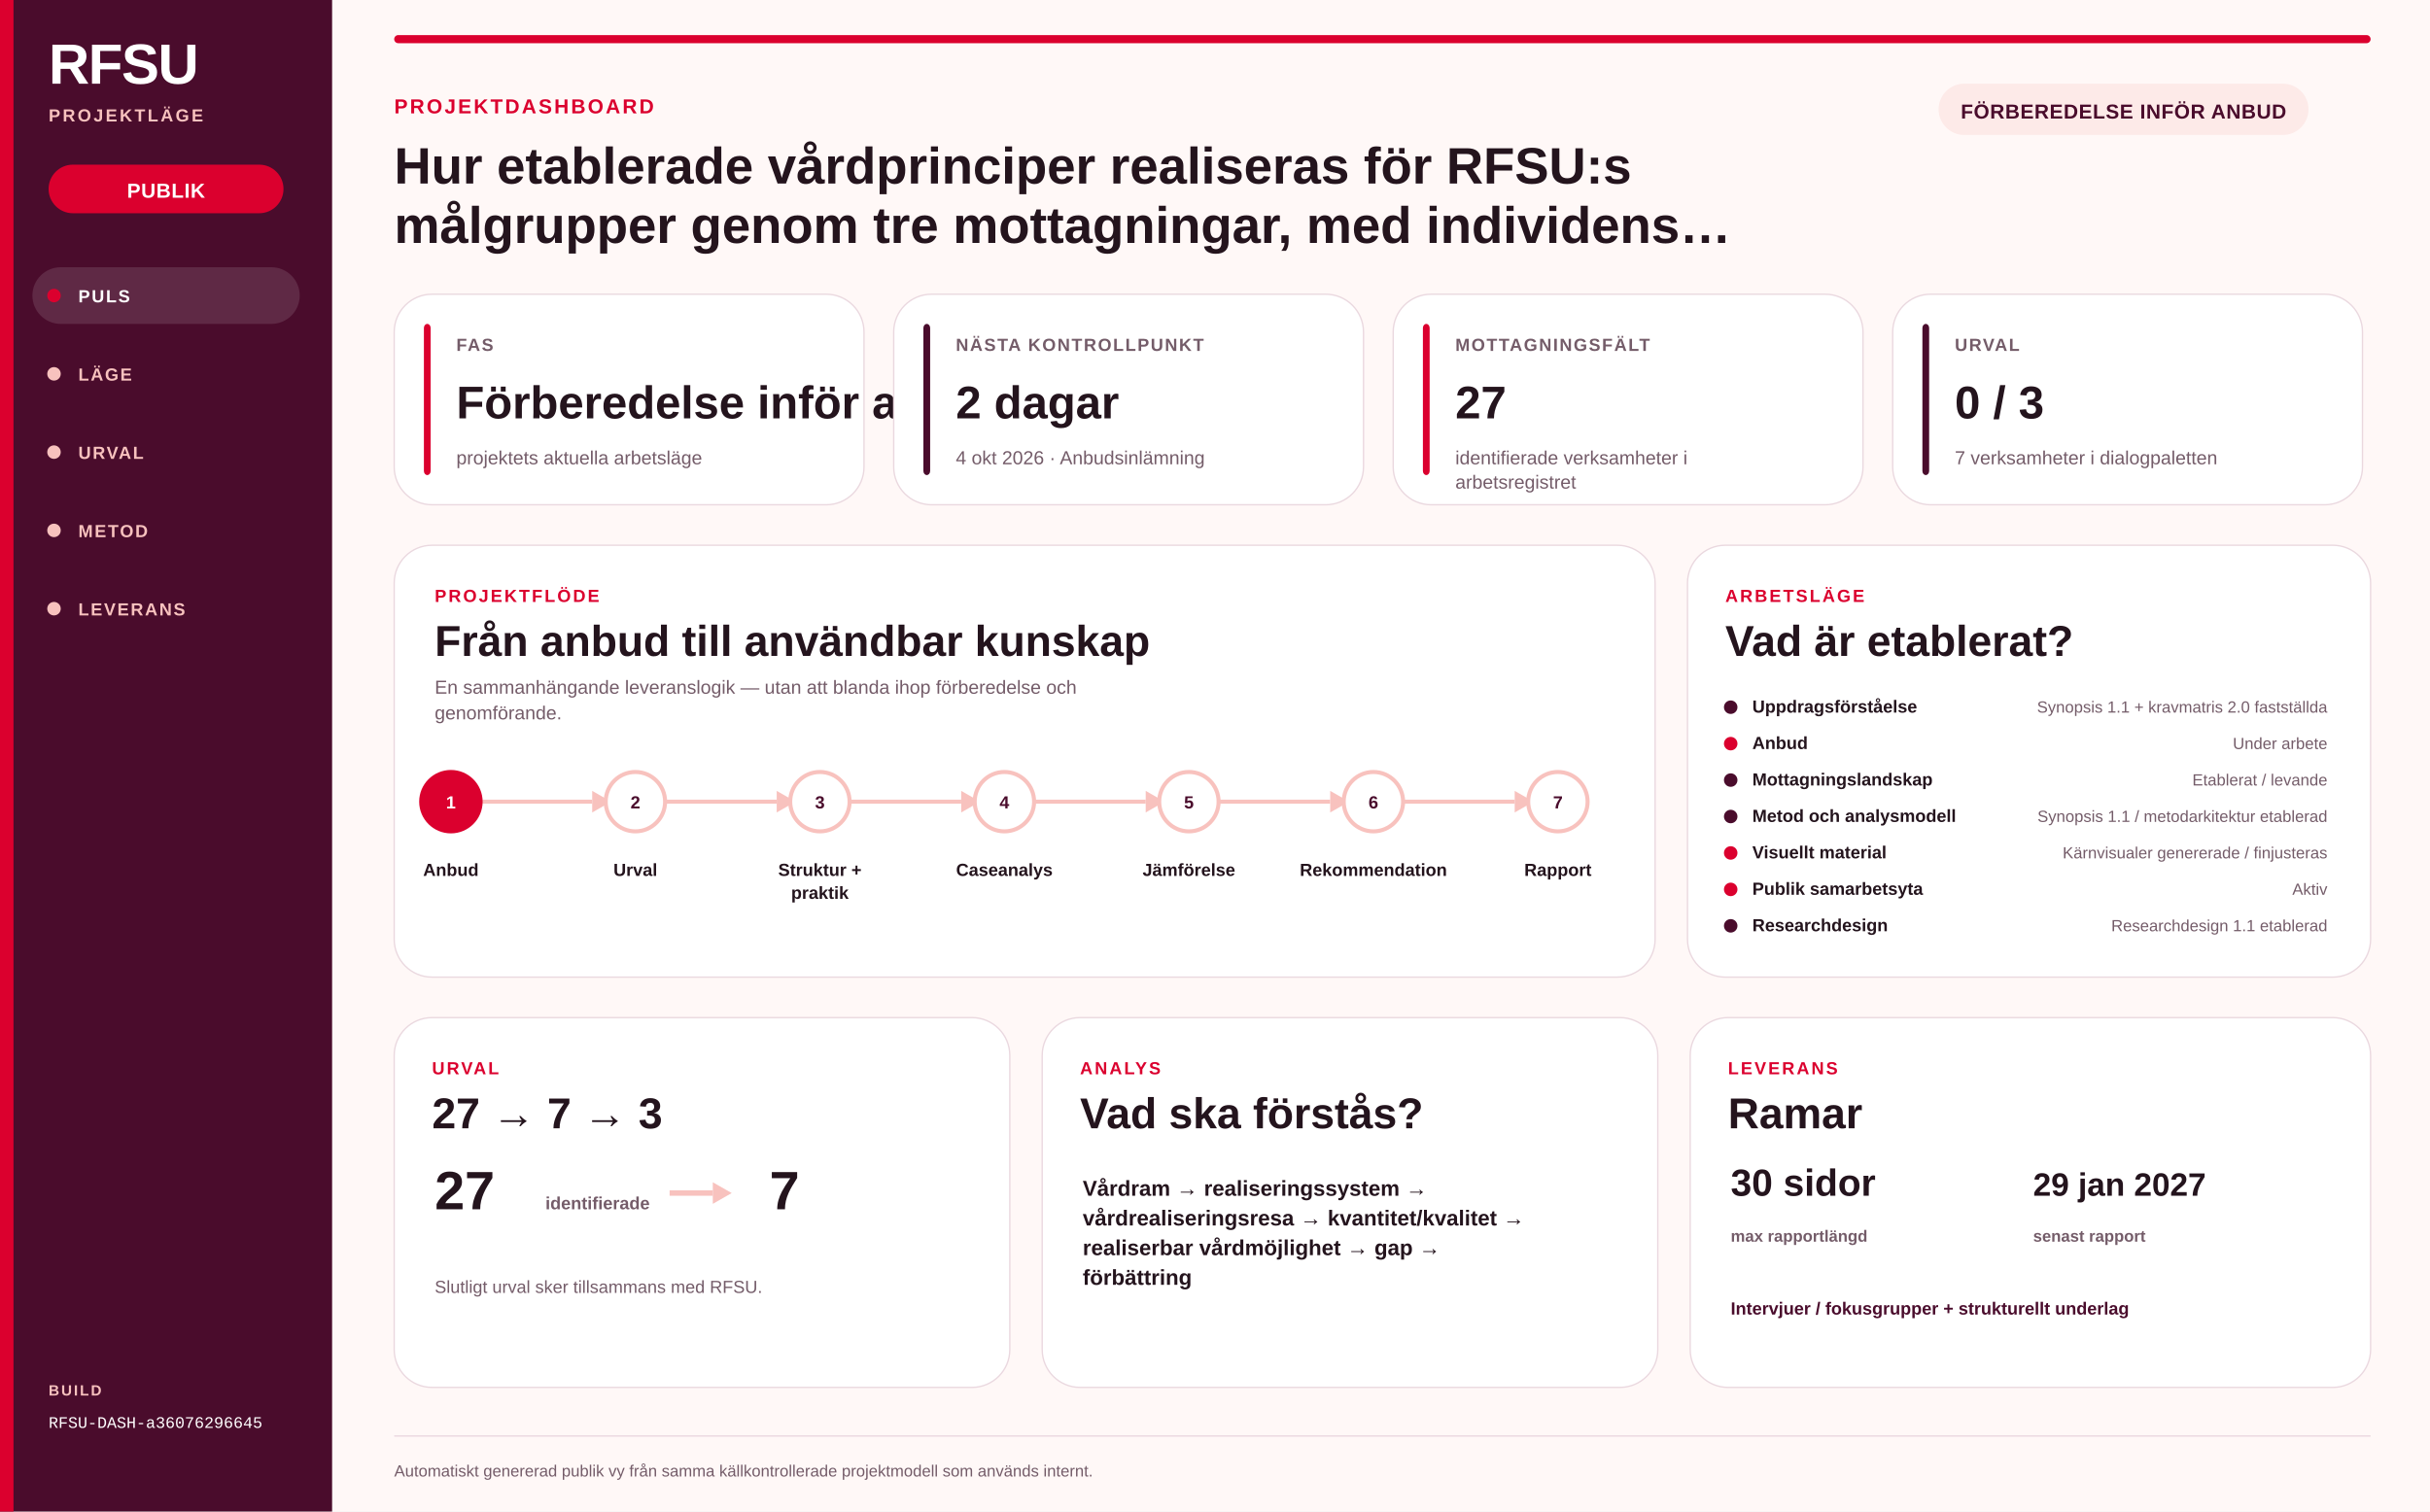
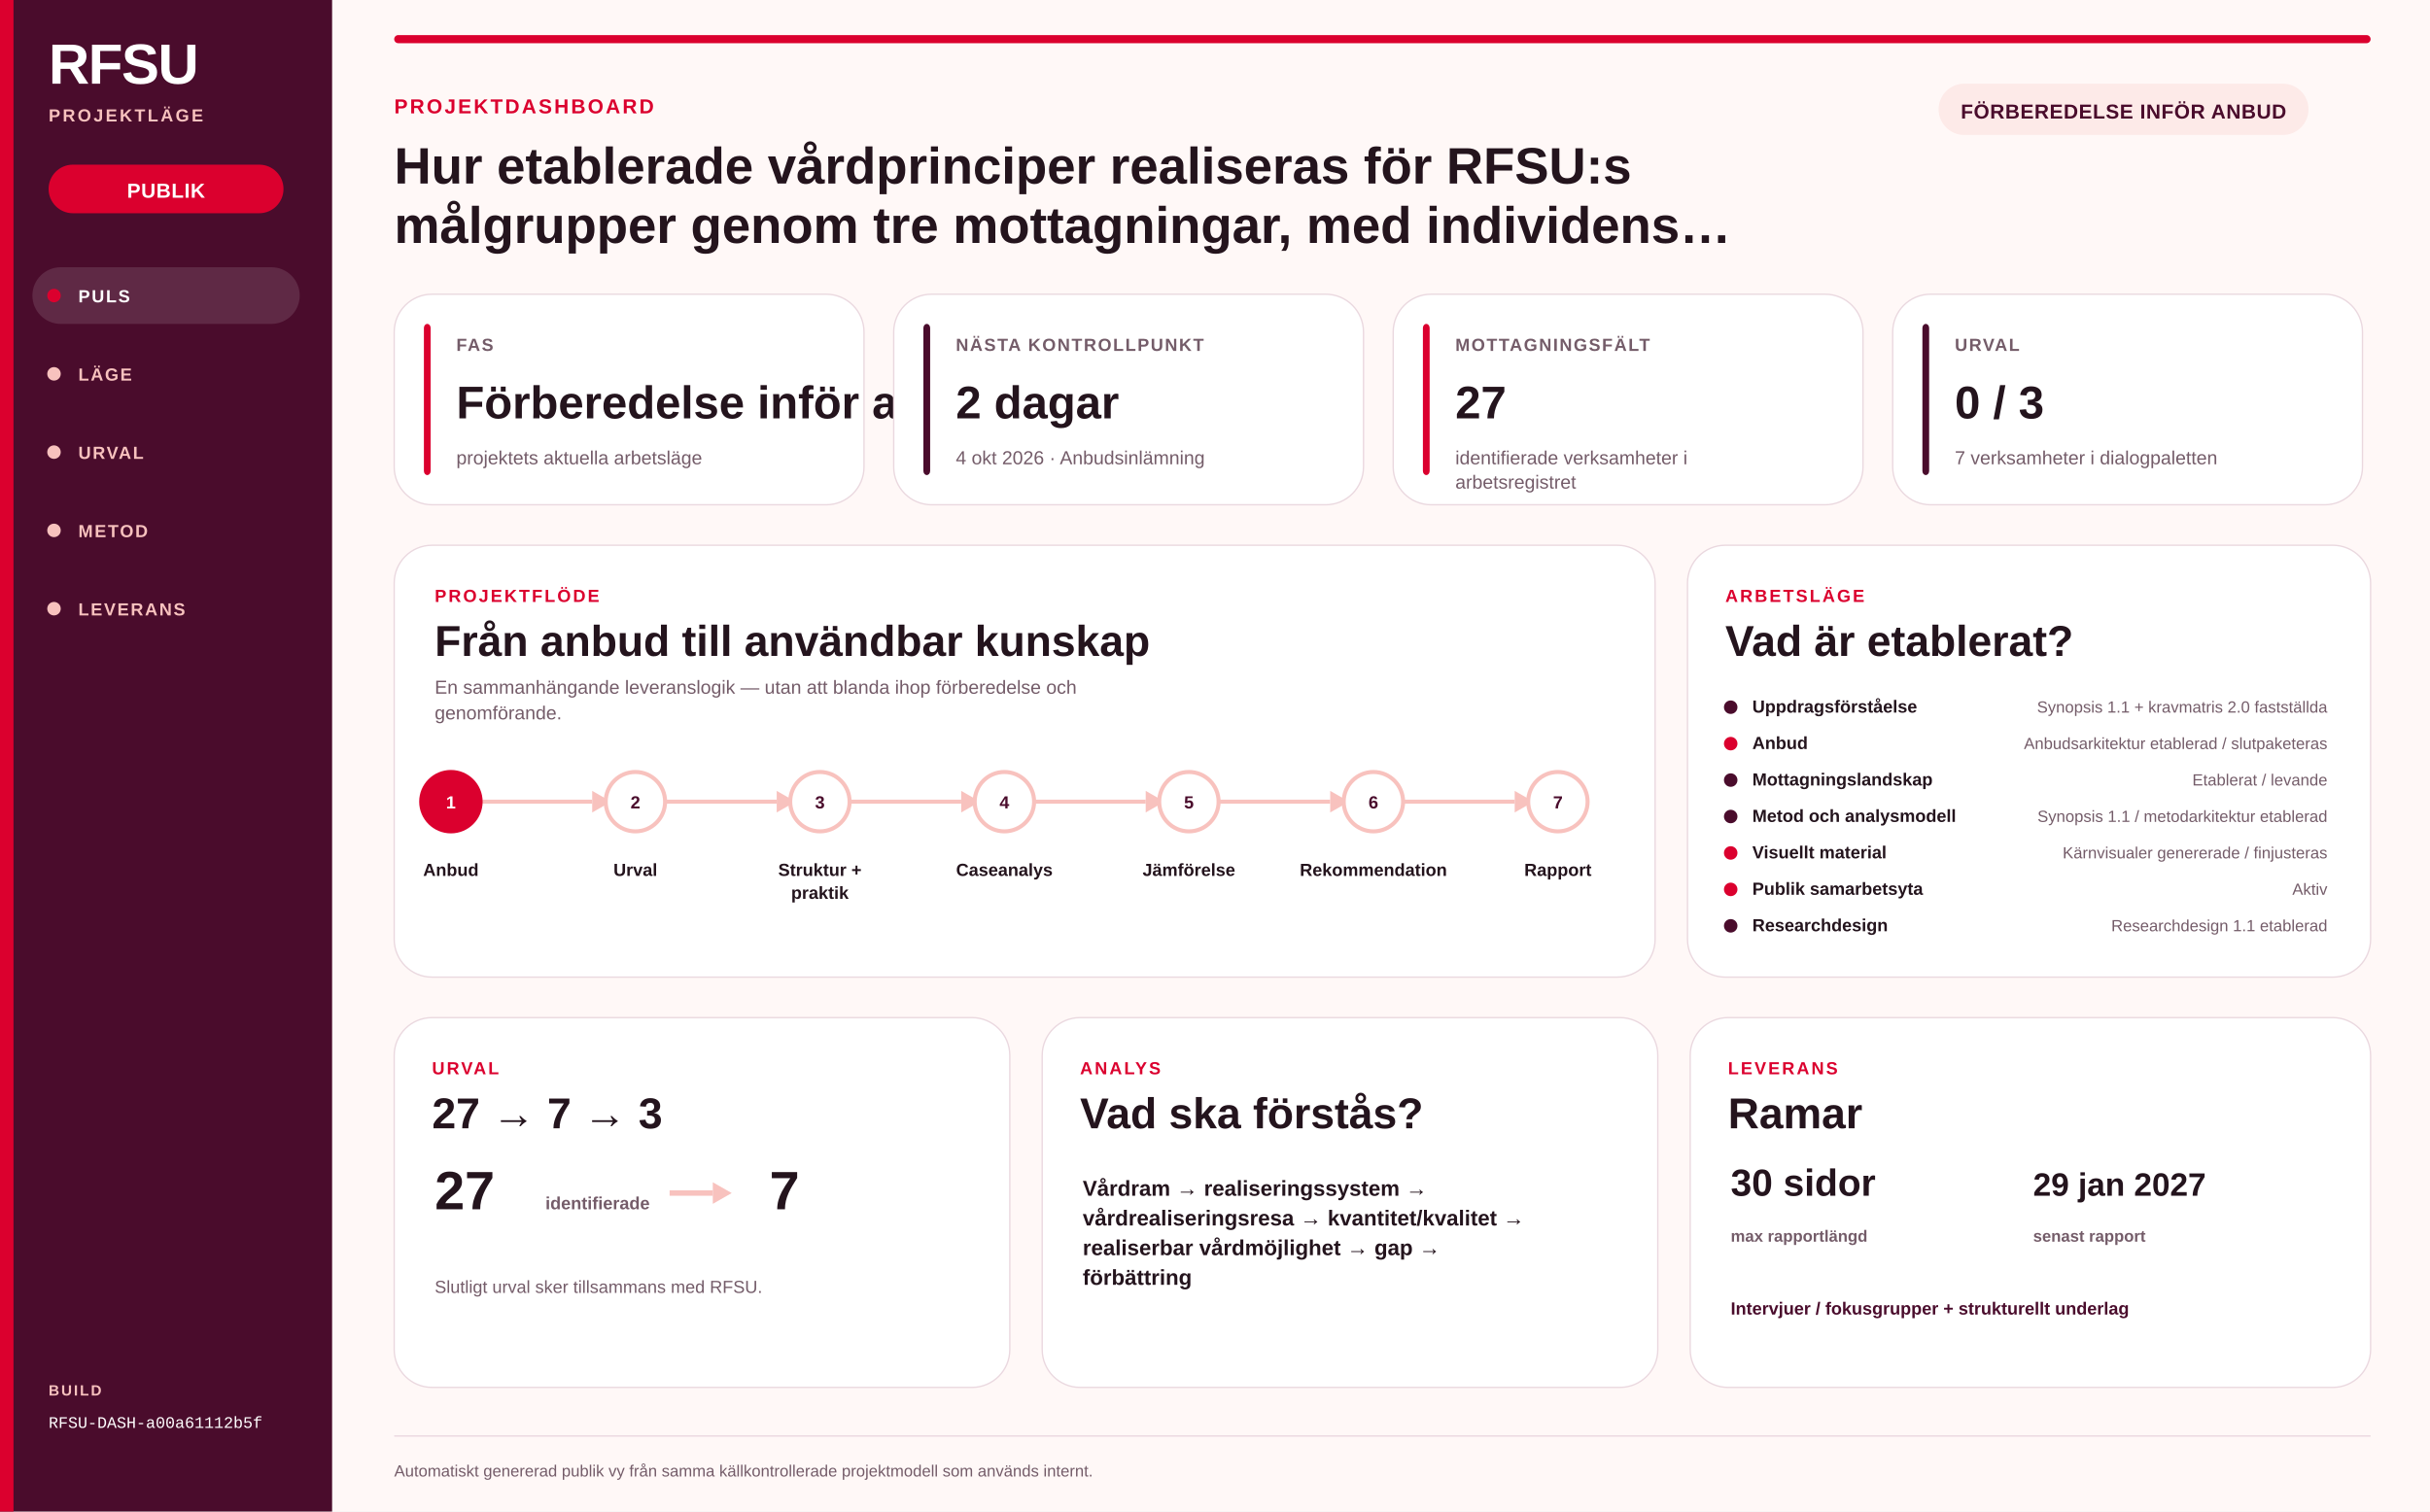
<svg xmlns="http://www.w3.org/2000/svg" width="1800" height="1120" viewBox="0 0 1800 1120" role="img" aria-labelledby="svg-title svg-desc">
  <rect width="1800" height="1120" fill="#FFF8F7" />
  <rect x="0" y="0" width="246" height="1120" fill="#4A0C2C" opacity="1" />
  <rect x="0" y="0" width="10" height="1120" fill="#DB002E" opacity="1" />
  <text x="36" y="62" font-family="Arial Narrow, Helvetica Neue Condensed, Arial, sans-serif" font-size="42" font-weight="900" fill="#FFFFFF" text-anchor="start" letter-spacing="-1" opacity="1">RFSU</text>
  <text x="36" y="90" font-family="Arial, Helvetica Neue, sans-serif" font-size="13" font-weight="800" fill="#F8C2BE" text-anchor="start" letter-spacing="1.7" opacity="1">PROJEKTLÄGE</text>
  <rect x="36" y="122" width="174" height="36" fill="#DB002E" opacity="1" rx="18.0" />
  <text x="123.0" y="146.48" font-family="Arial, Helvetica Neue, sans-serif" font-size="15" font-weight="700" fill="#FFFFFF" text-anchor="middle" letter-spacing="0.4" opacity="1">PUBLIK</text>
  <rect x="24" y="198" width="198" height="42" fill="#FFFFFF" opacity="0.12" rx="21" />
  <circle cx="40" cy="219" r="5" fill="#DB002E" />
  <text x="58" y="224" font-family="Arial, Helvetica Neue, sans-serif" font-size="13" font-weight="700" fill="#FFFFFF" text-anchor="start" letter-spacing="1.2" opacity="1">PULS</text>
  <circle cx="40" cy="277" r="5" fill="#F8C2BE" />
  <text x="58" y="282" font-family="Arial, Helvetica Neue, sans-serif" font-size="13" font-weight="700" fill="#F8C2BE" text-anchor="start" letter-spacing="1.2" opacity="1">LÄGE</text>
  <circle cx="40" cy="335" r="5" fill="#F8C2BE" />
  <text x="58" y="340" font-family="Arial, Helvetica Neue, sans-serif" font-size="13" font-weight="700" fill="#F8C2BE" text-anchor="start" letter-spacing="1.2" opacity="1">URVAL</text>
  <circle cx="40" cy="393" r="5" fill="#F8C2BE" />
  <text x="58" y="398" font-family="Arial, Helvetica Neue, sans-serif" font-size="13" font-weight="700" fill="#F8C2BE" text-anchor="start" letter-spacing="1.2" opacity="1">METOD</text>
  <circle cx="40" cy="451" r="5" fill="#F8C2BE" />
  <text x="58" y="456" font-family="Arial, Helvetica Neue, sans-serif" font-size="13" font-weight="700" fill="#F8C2BE" text-anchor="start" letter-spacing="1.2" opacity="1">LEVERANS</text>
  <text x="36" y="1034" font-family="Arial, Helvetica Neue, sans-serif" font-size="11" font-weight="700" fill="#F8C2BE" text-anchor="start" letter-spacing="1.4" opacity="1">BUILD</text>
-   <text x="36" y="1058" font-family="SFMono-Regular, Consolas, Liberation Mono, monospace" font-size="12" font-weight="500" fill="#FFFFFF" text-anchor="start" letter-spacing="0" opacity="1">RFSU-DASH-a36076296645</text>
+   <text x="36" y="1058" font-family="SFMono-Regular, Consolas, Liberation Mono, monospace" font-size="12" font-weight="500" fill="#FFFFFF" text-anchor="start" letter-spacing="0" opacity="1">RFSU-DASH-a00a61112b5f</text>
  <rect x="292" y="26" width="1464" height="6" fill="#DB002E" opacity="1" rx="3" />
  <text x="292" y="84" font-family="Arial, Helvetica Neue, sans-serif" font-size="15" font-weight="800" fill="#DB002E" text-anchor="start" letter-spacing="1.6" opacity="1">PROJEKTDASHBOARD</text>
  <text x="292" y="136" font-family="Arial Narrow, Helvetica Neue Condensed, Arial, sans-serif" font-size="38" font-weight="850" fill="#24141D" text-anchor="start" letter-spacing="0" opacity="1">Hur etablerade vårdprinciper realiseras för RFSU:s</text>
  <text x="292" y="180" font-family="Arial Narrow, Helvetica Neue Condensed, Arial, sans-serif" font-size="38" font-weight="850" fill="#24141D" text-anchor="start" letter-spacing="0" opacity="1">målgrupper genom tre mottagningar, med individens…</text>
  <rect x="1436" y="62" width="274" height="38" fill="#FDEAE8" opacity="1" rx="19.0" />
  <text x="1573.0" y="87.84" font-family="Arial, Helvetica Neue, sans-serif" font-size="15" font-weight="700" fill="#4A0C2C" text-anchor="middle" letter-spacing="0.4" opacity="1">FÖRBEREDELSE INFÖR ANBUD</text>
  <rect x="292" y="218" width="348" height="156" fill="#FFFFFF" opacity="1" rx="28" stroke="#EAD8DF" stroke-width="1" />
  <rect x="314" y="240" width="5" height="112" fill="#DB002E" opacity="1" rx="3" />
  <text x="338" y="260" font-family="Arial, Helvetica Neue, sans-serif" font-size="13" font-weight="700" fill="#745C69" text-anchor="start" letter-spacing="1.1" opacity="1">FAS</text>
  <text x="338" y="310" font-family="Arial Narrow, Helvetica Neue Condensed, Arial, sans-serif" font-size="34" font-weight="800" fill="#24141D" text-anchor="start" letter-spacing="0" opacity="1">Förberedelse inför anbud</text>
  <text x="338" y="344" font-family="Arial, Helvetica Neue, sans-serif" font-size="14" font-weight="400" fill="#745C69" text-anchor="start" letter-spacing="0" opacity="1">projektets aktuella arbetsläge</text>
  <rect x="662" y="218" width="348" height="156" fill="#FFFFFF" opacity="1" rx="28" stroke="#EAD8DF" stroke-width="1" />
  <rect x="684" y="240" width="5" height="112" fill="#4A0C2C" opacity="1" rx="3" />
  <text x="708" y="260" font-family="Arial, Helvetica Neue, sans-serif" font-size="13" font-weight="700" fill="#745C69" text-anchor="start" letter-spacing="1.1" opacity="1">NÄSTA KONTROLLPUNKT</text>
  <text x="708" y="310" font-family="Arial Narrow, Helvetica Neue Condensed, Arial, sans-serif" font-size="34" font-weight="800" fill="#24141D" text-anchor="start" letter-spacing="0" opacity="1">2 dagar</text>
  <text x="708" y="344" font-family="Arial, Helvetica Neue, sans-serif" font-size="14" font-weight="400" fill="#745C69" text-anchor="start" letter-spacing="0" opacity="1">4 okt 2026 · Anbudsinlämning</text>
  <rect x="1032" y="218" width="348" height="156" fill="#FFFFFF" opacity="1" rx="28" stroke="#EAD8DF" stroke-width="1" />
  <rect x="1054" y="240" width="5" height="112" fill="#DB002E" opacity="1" rx="3" />
  <text x="1078" y="260" font-family="Arial, Helvetica Neue, sans-serif" font-size="13" font-weight="700" fill="#745C69" text-anchor="start" letter-spacing="1.1" opacity="1">MOTTAGNINGSFÄLT</text>
  <text x="1078" y="310" font-family="Arial Narrow, Helvetica Neue Condensed, Arial, sans-serif" font-size="34" font-weight="800" fill="#24141D" text-anchor="start" letter-spacing="0" opacity="1">27</text>
  <text x="1078" y="344" font-family="Arial, Helvetica Neue, sans-serif" font-size="14" font-weight="400" fill="#745C69" text-anchor="start" letter-spacing="0" opacity="1">identifierade verksamheter i</text>
  <text x="1078" y="362" font-family="Arial, Helvetica Neue, sans-serif" font-size="14" font-weight="400" fill="#745C69" text-anchor="start" letter-spacing="0" opacity="1">arbetsregistret</text>
  <rect x="1402" y="218" width="348" height="156" fill="#FFFFFF" opacity="1" rx="28" stroke="#EAD8DF" stroke-width="1" />
  <rect x="1424" y="240" width="5" height="112" fill="#4A0C2C" opacity="1" rx="3" />
  <text x="1448" y="260" font-family="Arial, Helvetica Neue, sans-serif" font-size="13" font-weight="700" fill="#745C69" text-anchor="start" letter-spacing="1.1" opacity="1">URVAL</text>
  <text x="1448" y="310" font-family="Arial Narrow, Helvetica Neue Condensed, Arial, sans-serif" font-size="34" font-weight="800" fill="#24141D" text-anchor="start" letter-spacing="0" opacity="1">0 / 3</text>
  <text x="1448" y="344" font-family="Arial, Helvetica Neue, sans-serif" font-size="14" font-weight="400" fill="#745C69" text-anchor="start" letter-spacing="0" opacity="1">7 verksamheter i dialogpaletten</text>
  <rect x="292" y="404" width="934" height="320" fill="#FFFFFF" opacity="1" rx="28" stroke="#EAD8DF" stroke-width="1" />
  <text x="322" y="446" font-family="Arial, Helvetica Neue, sans-serif" font-size="13" font-weight="800" fill="#DB002E" text-anchor="start" letter-spacing="1.5" opacity="1">PROJEKTFLÖDE</text>
  <text x="322" y="486" font-family="Arial Narrow, Helvetica Neue Condensed, Arial, sans-serif" font-size="32" font-weight="800" fill="#24141D" text-anchor="start" letter-spacing="0" opacity="1">Från anbud till användbar kunskap</text>
  <text x="322" y="514" font-family="Arial, Helvetica Neue, sans-serif" font-size="14" font-weight="400" fill="#745C69" text-anchor="start" letter-spacing="0" opacity="1">En sammanhängande leveranslogik — utan att blanda ihop förberedelse och</text>
  <text x="322" y="533" font-family="Arial, Helvetica Neue, sans-serif" font-size="14" font-weight="400" fill="#745C69" text-anchor="start" letter-spacing="0" opacity="1">genomförande.</text>
  <line x1="352.0" y1="594" x2="438.667" y2="594" stroke="#F8C2BE" stroke-width="3" opacity="1" />
  <path d="M 438.667 586 L 452.667 594 L 438.667 602 Z" fill="#F8C2BE" />
  <circle cx="334.0" cy="594" r="22" fill="#DB002E" stroke="#DB002E" stroke-width="3" />
  <text x="334.0" y="599" font-family="Arial, Helvetica Neue, sans-serif" font-size="13" font-weight="800" fill="#FFFFFF" text-anchor="middle" letter-spacing="0" opacity="1">1</text>
  <text x="334.0" y="649" font-family="Arial, Helvetica Neue, sans-serif" font-size="13" font-weight="700" fill="#24141D" text-anchor="middle" letter-spacing="0" opacity="1">Anbud</text>
  <line x1="488.667" y1="594" x2="575.333" y2="594" stroke="#F8C2BE" stroke-width="3" opacity="1" />
  <path d="M 575.333 586 L 589.333 594 L 575.333 602 Z" fill="#F8C2BE" />
  <circle cx="470.667" cy="594" r="22" fill="#FFFFFF" stroke="#F8C2BE" stroke-width="3" />
  <text x="470.667" y="599" font-family="Arial, Helvetica Neue, sans-serif" font-size="13" font-weight="800" fill="#4A0C2C" text-anchor="middle" letter-spacing="0" opacity="1">2</text>
  <text x="470.667" y="649" font-family="Arial, Helvetica Neue, sans-serif" font-size="13" font-weight="700" fill="#24141D" text-anchor="middle" letter-spacing="0" opacity="1">Urval</text>
  <line x1="625.333" y1="594" x2="712" y2="594" stroke="#F8C2BE" stroke-width="3" opacity="1" />
  <path d="M 712 586 L 726 594 L 712 602 Z" fill="#F8C2BE" />
  <circle cx="607.333" cy="594" r="22" fill="#FFFFFF" stroke="#F8C2BE" stroke-width="3" />
  <text x="607.333" y="599" font-family="Arial, Helvetica Neue, sans-serif" font-size="13" font-weight="800" fill="#4A0C2C" text-anchor="middle" letter-spacing="0" opacity="1">3</text>
  <text x="607.333" y="649" font-family="Arial, Helvetica Neue, sans-serif" font-size="13" font-weight="700" fill="#24141D" text-anchor="middle" letter-spacing="0" opacity="1">Struktur +</text>
  <text x="607.333" y="666" font-family="Arial, Helvetica Neue, sans-serif" font-size="13" font-weight="700" fill="#24141D" text-anchor="middle" letter-spacing="0" opacity="1">praktik</text>
  <line x1="762.0" y1="594" x2="848.667" y2="594" stroke="#F8C2BE" stroke-width="3" opacity="1" />
  <path d="M 848.667 586 L 862.667 594 L 848.667 602 Z" fill="#F8C2BE" />
  <circle cx="744.0" cy="594" r="22" fill="#FFFFFF" stroke="#F8C2BE" stroke-width="3" />
  <text x="744.0" y="599" font-family="Arial, Helvetica Neue, sans-serif" font-size="13" font-weight="800" fill="#4A0C2C" text-anchor="middle" letter-spacing="0" opacity="1">4</text>
  <text x="744.0" y="649" font-family="Arial, Helvetica Neue, sans-serif" font-size="13" font-weight="700" fill="#24141D" text-anchor="middle" letter-spacing="0" opacity="1">Caseanalys</text>
  <line x1="898.667" y1="594" x2="985.333" y2="594" stroke="#F8C2BE" stroke-width="3" opacity="1" />
  <path d="M 985.333 586 L 999.333 594 L 985.333 602 Z" fill="#F8C2BE" />
  <circle cx="880.667" cy="594" r="22" fill="#FFFFFF" stroke="#F8C2BE" stroke-width="3" />
  <text x="880.667" y="599" font-family="Arial, Helvetica Neue, sans-serif" font-size="13" font-weight="800" fill="#4A0C2C" text-anchor="middle" letter-spacing="0" opacity="1">5</text>
  <text x="880.667" y="649" font-family="Arial, Helvetica Neue, sans-serif" font-size="13" font-weight="700" fill="#24141D" text-anchor="middle" letter-spacing="0" opacity="1">Jämförelse</text>
  <line x1="1035.333" y1="594" x2="1122.0" y2="594" stroke="#F8C2BE" stroke-width="3" opacity="1" />
  <path d="M 1122.0 586 L 1136.0 594 L 1122.0 602 Z" fill="#F8C2BE" />
  <circle cx="1017.333" cy="594" r="22" fill="#FFFFFF" stroke="#F8C2BE" stroke-width="3" />
  <text x="1017.333" y="599" font-family="Arial, Helvetica Neue, sans-serif" font-size="13" font-weight="800" fill="#4A0C2C" text-anchor="middle" letter-spacing="0" opacity="1">6</text>
  <text x="1017.333" y="649" font-family="Arial, Helvetica Neue, sans-serif" font-size="13" font-weight="700" fill="#24141D" text-anchor="middle" letter-spacing="0" opacity="1">Rekommendation</text>
  <circle cx="1154.0" cy="594" r="22" fill="#FFFFFF" stroke="#F8C2BE" stroke-width="3" />
  <text x="1154.0" y="599" font-family="Arial, Helvetica Neue, sans-serif" font-size="13" font-weight="800" fill="#4A0C2C" text-anchor="middle" letter-spacing="0" opacity="1">7</text>
  <text x="1154.0" y="649" font-family="Arial, Helvetica Neue, sans-serif" font-size="13" font-weight="700" fill="#24141D" text-anchor="middle" letter-spacing="0" opacity="1">Rapport</text>
  <rect x="1250" y="404" width="506" height="320" fill="#FFFFFF" opacity="1" rx="28" stroke="#EAD8DF" stroke-width="1" />
  <text x="1278" y="446" font-family="Arial, Helvetica Neue, sans-serif" font-size="13" font-weight="800" fill="#DB002E" text-anchor="start" letter-spacing="1.5" opacity="1">ARBETSLÄGE</text>
  <text x="1278" y="486" font-family="Arial Narrow, Helvetica Neue Condensed, Arial, sans-serif" font-size="32" font-weight="800" fill="#24141D" text-anchor="start" letter-spacing="0" opacity="1">Vad är etablerat?</text>
  <circle cx="1282" cy="524" r="5" fill="#4A0C2C" />
  <text x="1298" y="528" font-family="Arial, Helvetica Neue, sans-serif" font-size="13" font-weight="700" fill="#24141D" text-anchor="start" letter-spacing="0" opacity="1">Uppdragsförståelse</text>
  <text x="1724" y="528" font-family="Arial, Helvetica Neue, sans-serif" font-size="12" font-weight="500" fill="#745C69" text-anchor="end" letter-spacing="0" opacity="1">Synopsis 1.1 + kravmatris 2.0 fastställda</text>
  <circle cx="1282" cy="551" r="5" fill="#DB002E" />
  <text x="1298" y="555" font-family="Arial, Helvetica Neue, sans-serif" font-size="13" font-weight="700" fill="#24141D" text-anchor="start" letter-spacing="0" opacity="1">Anbud</text>
-   <text x="1724" y="555" font-family="Arial, Helvetica Neue, sans-serif" font-size="12" font-weight="500" fill="#745C69" text-anchor="end" letter-spacing="0" opacity="1">Under arbete</text>
+   <text x="1724" y="555" font-family="Arial, Helvetica Neue, sans-serif" font-size="12" font-weight="500" fill="#745C69" text-anchor="end" letter-spacing="0" opacity="1">Anbudsarkitektur etablerad / slutpaketeras</text>
  <circle cx="1282" cy="578" r="5" fill="#4A0C2C" />
  <text x="1298" y="582" font-family="Arial, Helvetica Neue, sans-serif" font-size="13" font-weight="700" fill="#24141D" text-anchor="start" letter-spacing="0" opacity="1">Mottagningslandskap</text>
  <text x="1724" y="582" font-family="Arial, Helvetica Neue, sans-serif" font-size="12" font-weight="500" fill="#745C69" text-anchor="end" letter-spacing="0" opacity="1">Etablerat / levande</text>
  <circle cx="1282" cy="605" r="5" fill="#4A0C2C" />
  <text x="1298" y="609" font-family="Arial, Helvetica Neue, sans-serif" font-size="13" font-weight="700" fill="#24141D" text-anchor="start" letter-spacing="0" opacity="1">Metod och analysmodell</text>
  <text x="1724" y="609" font-family="Arial, Helvetica Neue, sans-serif" font-size="12" font-weight="500" fill="#745C69" text-anchor="end" letter-spacing="0" opacity="1">Synopsis 1.1 / metodarkitektur etablerad</text>
  <circle cx="1282" cy="632" r="5" fill="#DB002E" />
  <text x="1298" y="636" font-family="Arial, Helvetica Neue, sans-serif" font-size="13" font-weight="700" fill="#24141D" text-anchor="start" letter-spacing="0" opacity="1">Visuellt material</text>
  <text x="1724" y="636" font-family="Arial, Helvetica Neue, sans-serif" font-size="12" font-weight="500" fill="#745C69" text-anchor="end" letter-spacing="0" opacity="1">Kärnvisualer genererade / finjusteras</text>
  <circle cx="1282" cy="659" r="5" fill="#DB002E" />
  <text x="1298" y="663" font-family="Arial, Helvetica Neue, sans-serif" font-size="13" font-weight="700" fill="#24141D" text-anchor="start" letter-spacing="0" opacity="1">Publik samarbetsyta</text>
  <text x="1724" y="663" font-family="Arial, Helvetica Neue, sans-serif" font-size="12" font-weight="500" fill="#745C69" text-anchor="end" letter-spacing="0" opacity="1">Aktiv</text>
  <circle cx="1282" cy="686" r="5" fill="#4A0C2C" />
  <text x="1298" y="690" font-family="Arial, Helvetica Neue, sans-serif" font-size="13" font-weight="700" fill="#24141D" text-anchor="start" letter-spacing="0" opacity="1">Researchdesign</text>
  <text x="1724" y="690" font-family="Arial, Helvetica Neue, sans-serif" font-size="12" font-weight="500" fill="#745C69" text-anchor="end" letter-spacing="0" opacity="1">Researchdesign 1.1 etablerad</text>
  <rect x="292" y="754" width="456" height="274" fill="#FFFFFF" opacity="1" rx="28" stroke="#EAD8DF" stroke-width="1" />
  <text x="320" y="796" font-family="Arial, Helvetica Neue, sans-serif" font-size="13" font-weight="800" fill="#DB002E" text-anchor="start" letter-spacing="1.5" opacity="1">URVAL</text>
  <text x="320" y="836" font-family="Arial Narrow, Helvetica Neue Condensed, Arial, sans-serif" font-size="32" font-weight="800" fill="#24141D" text-anchor="start" letter-spacing="0" opacity="1">27 → 7 → 3</text>
  <text x="322" y="896" font-family="Arial Narrow, Helvetica Neue Condensed, Arial, sans-serif" font-size="40" font-weight="850" fill="#24141D" text-anchor="start" letter-spacing="0" opacity="1">27</text>
  <text x="404" y="896" font-family="Arial, Helvetica Neue, sans-serif" font-size="13" font-weight="700" fill="#745C69" text-anchor="start" letter-spacing="0" opacity="1">identifierade</text>
  <line x1="496" y1="884" x2="528" y2="884" stroke="#F8C2BE" stroke-width="4" opacity="1" />
  <path d="M 528 876 L 542 884 L 528 892 Z" fill="#F8C2BE" />
  <text x="570" y="896" font-family="Arial Narrow, Helvetica Neue Condensed, Arial, sans-serif" font-size="40" font-weight="850" fill="#24141D" text-anchor="start" letter-spacing="0" opacity="1">7</text>
  <text x="322" y="958" font-family="Arial, Helvetica Neue, sans-serif" font-size="13" font-weight="500" fill="#745C69" text-anchor="start" letter-spacing="0" opacity="1">Slutligt urval sker tillsammans med RFSU.</text>
  <rect x="772" y="754" width="456" height="274" fill="#FFFFFF" opacity="1" rx="28" stroke="#EAD8DF" stroke-width="1" />
  <text x="800" y="796" font-family="Arial, Helvetica Neue, sans-serif" font-size="13" font-weight="800" fill="#DB002E" text-anchor="start" letter-spacing="1.5" opacity="1">ANALYS</text>
  <text x="800" y="836" font-family="Arial Narrow, Helvetica Neue Condensed, Arial, sans-serif" font-size="32" font-weight="800" fill="#24141D" text-anchor="start" letter-spacing="0" opacity="1">Vad ska förstås?</text>
  <text x="802" y="886" font-family="Arial, Helvetica Neue, sans-serif" font-size="16" font-weight="700" fill="#24141D" text-anchor="start" letter-spacing="0" opacity="1">Vårdram → realiseringssystem →</text>
  <text x="802" y="908" font-family="Arial, Helvetica Neue, sans-serif" font-size="16" font-weight="700" fill="#24141D" text-anchor="start" letter-spacing="0" opacity="1">vårdrealiseringsresa → kvantitet/kvalitet →</text>
  <text x="802" y="930" font-family="Arial, Helvetica Neue, sans-serif" font-size="16" font-weight="700" fill="#24141D" text-anchor="start" letter-spacing="0" opacity="1">realiserbar vårdmöjlighet → gap →</text>
  <text x="802" y="952" font-family="Arial, Helvetica Neue, sans-serif" font-size="16" font-weight="700" fill="#24141D" text-anchor="start" letter-spacing="0" opacity="1">förbättring</text>
  <rect x="1252" y="754" width="504" height="274" fill="#FFFFFF" opacity="1" rx="28" stroke="#EAD8DF" stroke-width="1" />
  <text x="1280" y="796" font-family="Arial, Helvetica Neue, sans-serif" font-size="13" font-weight="800" fill="#DB002E" text-anchor="start" letter-spacing="1.5" opacity="1">LEVERANS</text>
  <text x="1280" y="836" font-family="Arial Narrow, Helvetica Neue Condensed, Arial, sans-serif" font-size="32" font-weight="800" fill="#24141D" text-anchor="start" letter-spacing="0" opacity="1">Ramar</text>
  <text x="1282" y="886" font-family="Arial Narrow, Helvetica Neue Condensed, Arial, sans-serif" font-size="28" font-weight="850" fill="#24141D" text-anchor="start" letter-spacing="0" opacity="1">30 sidor</text>
  <text x="1282" y="920" font-family="Arial, Helvetica Neue, sans-serif" font-size="12" font-weight="600" fill="#745C69" text-anchor="start" letter-spacing="0" opacity="1">max rapportlängd</text>
  <text x="1506" y="886" font-family="Arial Narrow, Helvetica Neue Condensed, Arial, sans-serif" font-size="24" font-weight="800" fill="#24141D" text-anchor="start" letter-spacing="0" opacity="1">29 jan 2027</text>
  <text x="1506" y="920" font-family="Arial, Helvetica Neue, sans-serif" font-size="12" font-weight="600" fill="#745C69" text-anchor="start" letter-spacing="0" opacity="1">senast rapport</text>
  <text x="1282" y="974" font-family="Arial, Helvetica Neue, sans-serif" font-size="13" font-weight="700" fill="#4A0C2C" text-anchor="start" letter-spacing="0" opacity="1">Intervjuer / fokusgrupper + strukturellt underlag</text>
  <line x1="292" y1="1064" x2="1756" y2="1064" stroke="#EAD8DF" stroke-width="1" opacity="1" />
  <text x="292" y="1094" font-family="Arial, Helvetica Neue, sans-serif" font-size="12" font-weight="500" fill="#745C69" text-anchor="start" letter-spacing="0" opacity="1">Automatiskt genererad publik vy från samma källkontrollerade projektmodell som används internt.</text>
</svg>
